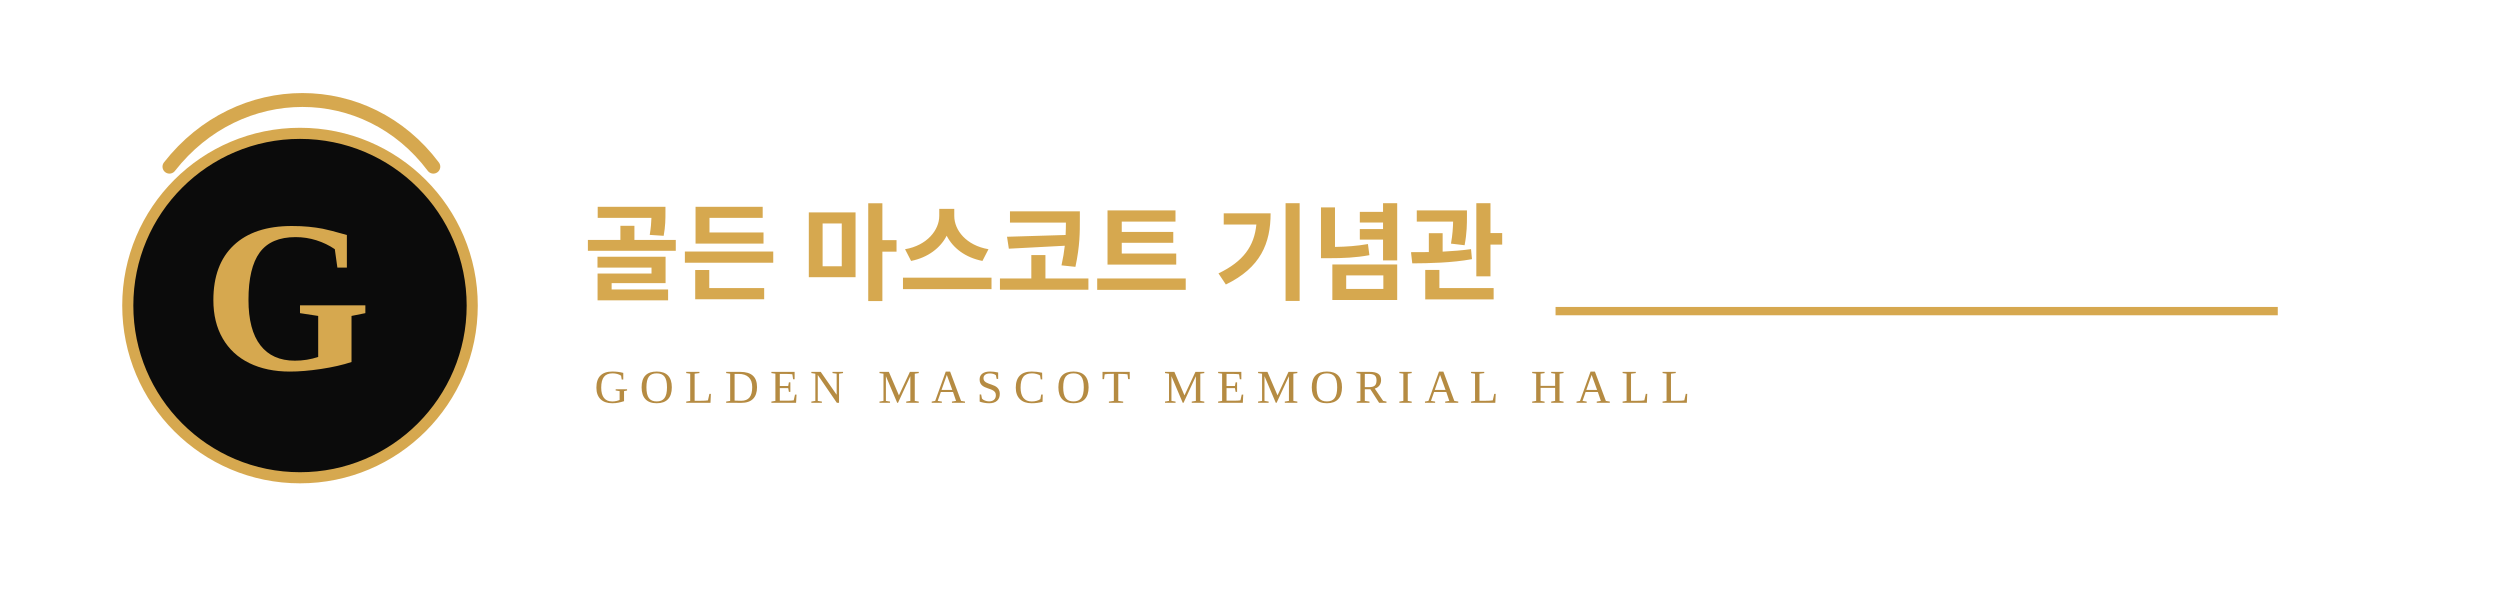
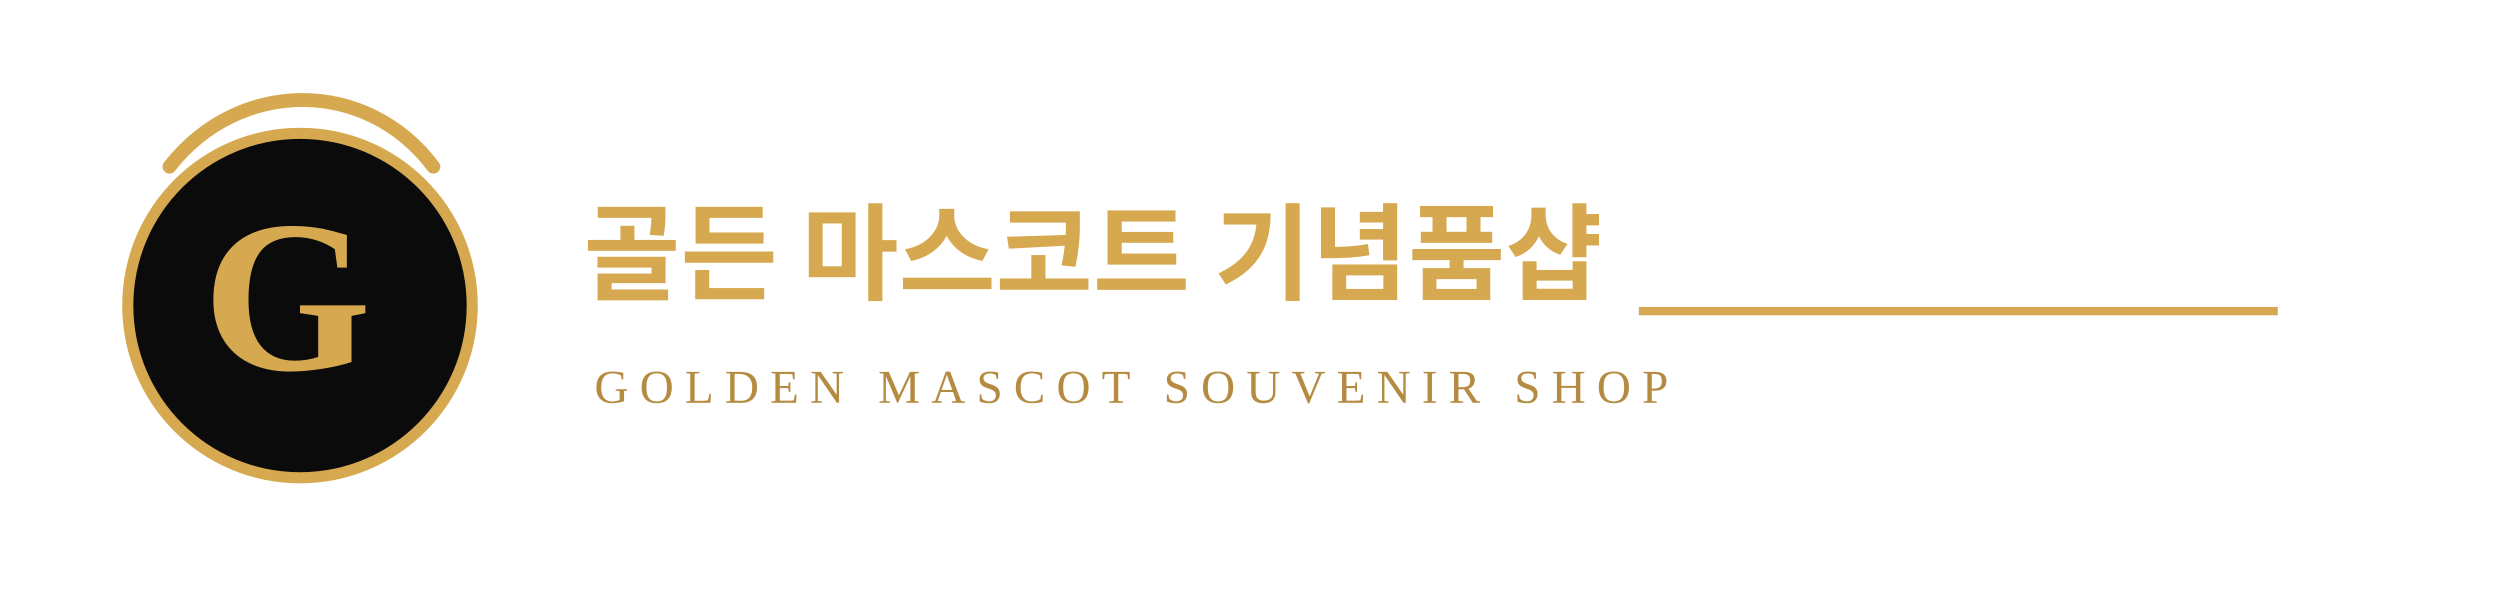
<svg xmlns="http://www.w3.org/2000/svg" width="900" height="220" viewBox="0 0 900 220">
  <rect width="900" height="220" fill="none" />
  <g>
    <circle cx="108" cy="110" r="62" fill="#0b0b0b" stroke="#d6a84f" stroke-width="4" />
    <text x="73" y="133" font-family="Georgia, 'Times New Roman', serif" font-size="78" font-weight="700" fill="#d6a84f">G</text>
    <path d="M61 60 C86 28, 132 28, 156 60" fill="none" stroke="#d6a84f" stroke-width="5" stroke-linecap="round" />
  </g>
-   <text x="210" y="105" font-family="'Noto Sans KR', Arial, sans-serif" font-size="38" font-weight="900" fill="#d6a84f">골든 마스코트 기념관</text>
-   <text x="214" y="145" font-family="Georgia, 'Times New Roman', serif" font-size="17" fill="#b58b42" letter-spacing="4">GOLDEN MASCOT MEMORIAL HALL</text>
-   <line x1="560" y1="112" x2="820" y2="112" stroke="#d6a84f" stroke-width="3" />
+   <text x="210" y="105" font-family="'Noto Sans KR', Arial, sans-serif" font-size="38" font-weight="900" fill="#d6a84f">골든 마스코트 기념품샵</text>
+   <text x="214" y="145" font-family="Georgia, 'Times New Roman', serif" font-size="17" fill="#b58b42" letter-spacing="4">GOLDEN MASCOT SOUVENIR SHOP</text>
+   <line x1="590" y1="112" x2="820" y2="112" stroke="#d6a84f" stroke-width="3" />
</svg>
